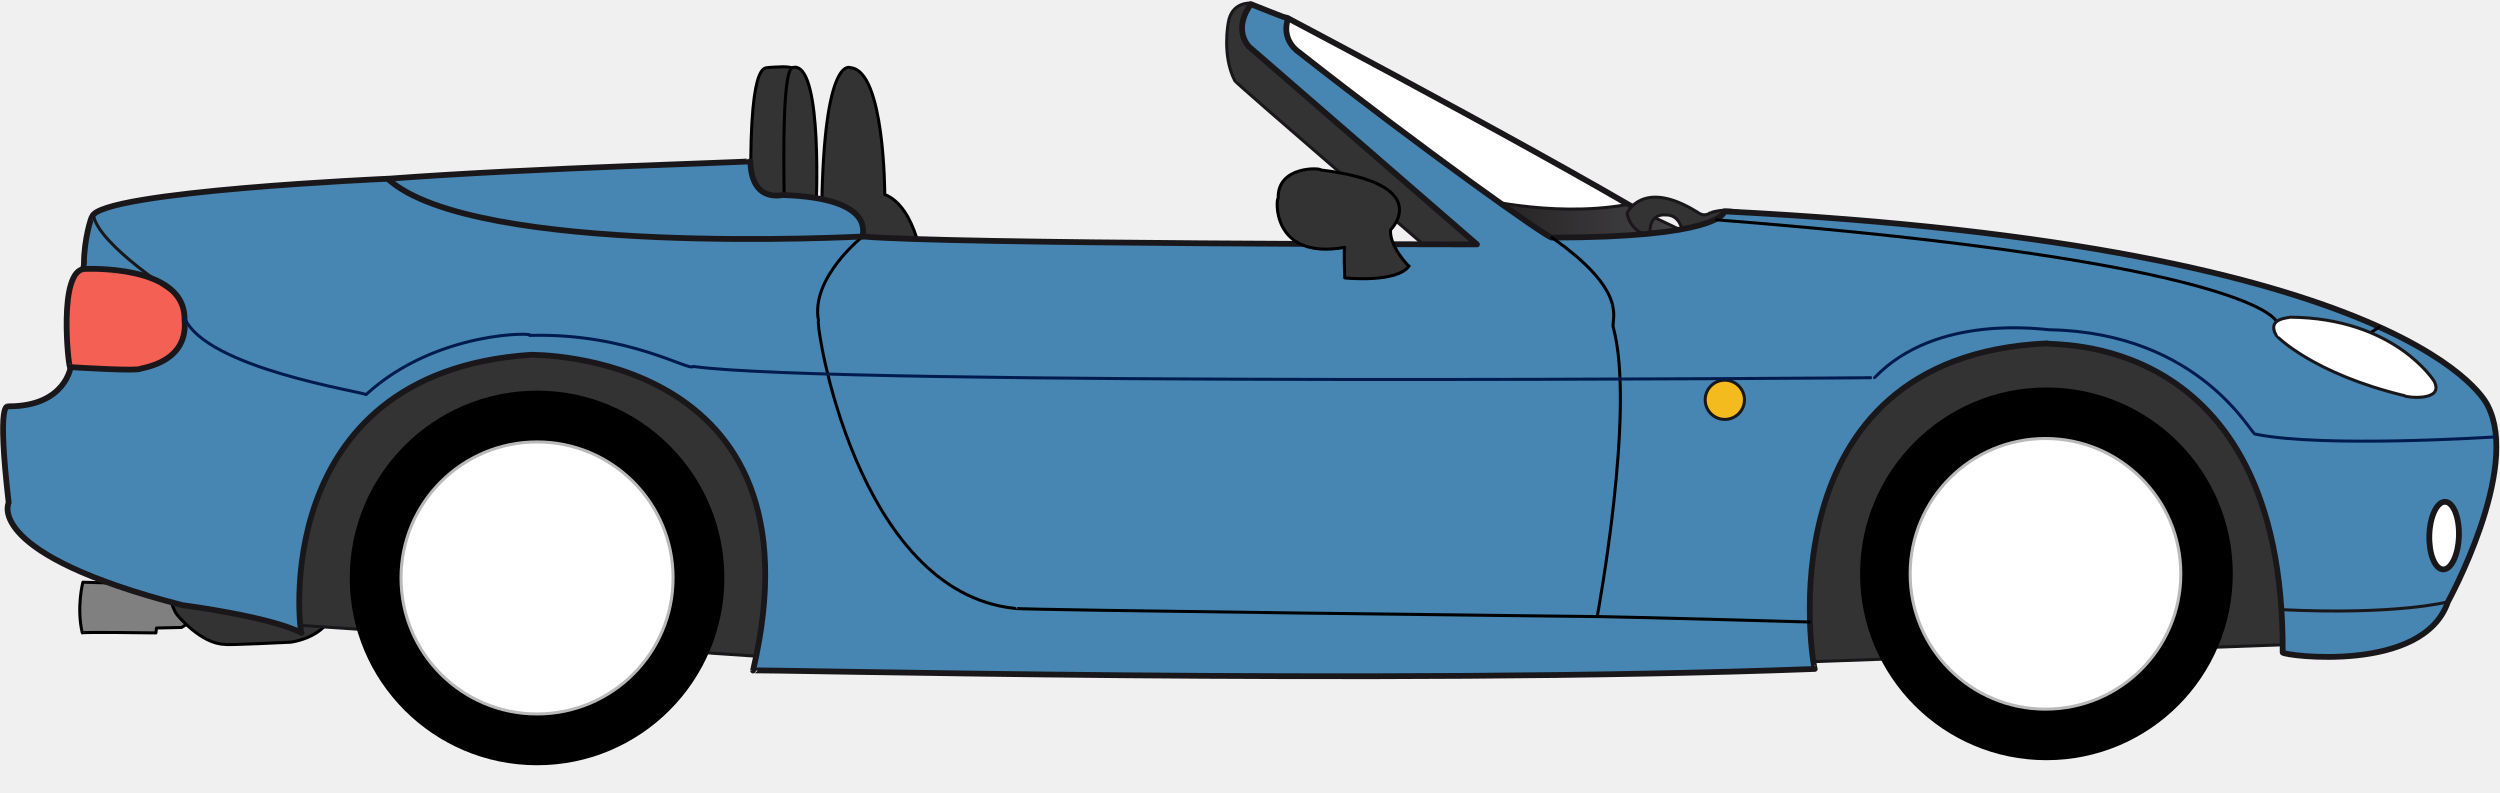
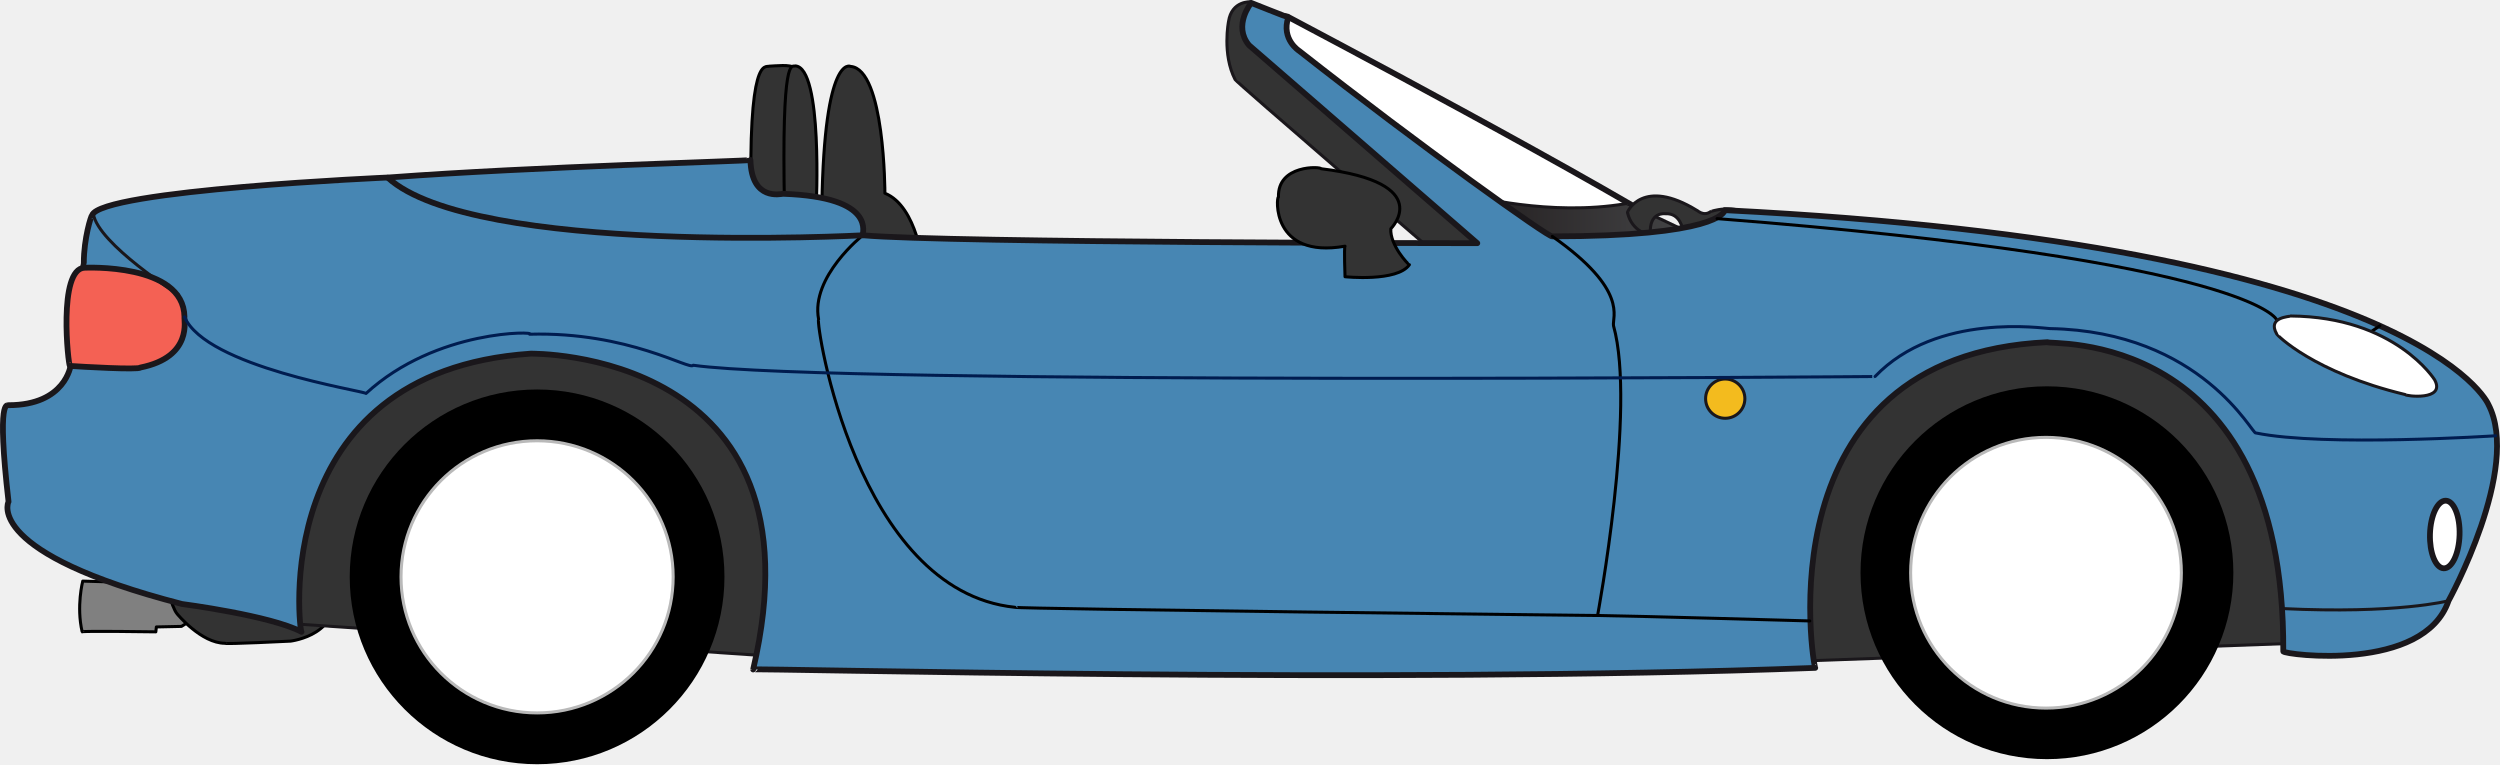
- <svg xmlns="http://www.w3.org/2000/svg" id="svg168" style="fill-rule:evenodd;clip-rule:evenodd;stroke-linecap:round;stroke-linejoin:round;" xml:space="preserve" version="1.1" viewBox="0 0 82 26" height="100%" width="100%">
-   <g id="cat_cabriolet">
+ <svg xmlns="http://www.w3.org/2000/svg" width="490.701" height="150" viewBox="0 0 490.701 150" version="1.1" xml:space="preserve" style="clip-rule:evenodd;fill-rule:evenodd;stroke-linecap:round;stroke-linejoin:round" id="svg168">
+   <g transform="matrix(5.986113,0,0,5.986113,-0.02841355,-0.2514281)" id="cat_cabriolet">
    <g id="g40">
-       <path id="path2" style="fill:url(#_Linear1);fill-rule:nonzero;" d="M41.147,1.469l9.014,7.136l5.554,-0.482c-2.521,-1.744 -13.495,-7.539 -13.495,-7.539c-0.082,-0.015 -0.158,-0.022 -0.228,-0.022c-0.8,0 -0.845,0.907 -0.845,0.907Z" />
-       <path id="path4" style="fill:#ffffff;stroke:#1a171b;stroke-width:0.19px" d="M42.219,0.584c0,0 10.974,5.794 13.496,7.539l-5.554,0.482l-9.015,-7.136c0,0 0.054,-1.073 1.073,-0.885Z" />
-       <path id="path6" style="fill:#333333;fill-rule:nonzero;stroke:#000;stroke-width:0.1px" d="M29.02,6.378c0,0 0,-4.077 -1.127,-4.158c0,0 -0.859,-0.455 -0.939,4.534c-0.027,0.027 0.054,1.825 0.054,1.825l3.273,0.242c0,0 -0.188,-2.012 -1.261,-2.443Z" />
-       <path id="path8" style="fill:url(#_Linear2);fill-rule:nonzero;" d="M2.7,20.76c-0.001,-0.036 2.414,0 2.414,0l0.018,-0.161l0.823,-0.018l1.735,-1.091l-3.703,-0.357l-1.269,-0.037c0,0 -0.215,0.823 -0.018,1.664Zm0,0l0,0l0,0Z" />
-       <path id="path10" style="fill:#808080;stroke:#000;stroke-width:0.1px" d="M3.987,19.133l-1.269,-0.037c0,0 -0.215,0.824 -0.019,1.664c-0.018,-0.036 2.415,0 2.415,0l0.018,-0.161l0.823,-0.018l1.735,-1.091l-3.703,-0.357Z" />
-       <path id="path12" style="fill:url(#_Linear3);fill-rule:nonzero;" d="M5.812,20.17c0,0 0.787,0.965 1.574,0.965c0,0.036 2.146,-0.071 2.146,-0.071c0,0 1.807,-0.215 1.324,-1.789c-0.006,0.017 -5.438,-0.25 -5.438,-0.25c0,0 0.197,0.912 0.394,1.145Z" />
-       <path id="path14" style="fill:#333333;stroke:#000;stroke-width:0.1px" d="M5.812,20.17c0,0 0.787,0.965 1.574,0.965c0,0.036 2.146,-0.071 2.146,-0.071c0,0 1.807,-0.215 1.324,-1.789c0.018,0.017 -5.438,-0.25 -5.438,-0.25c0,0 0.197,0.912 0.394,1.145Z" />
-       <path id="path16" style="fill:#333333;fill-rule:nonzero;stroke:#1a171b;stroke-width:0.1px" d="M75.247,21.135l-16.42,0.591l-1.663,-11.376l15.937,0.053l2.146,10.732Z" />
-       <path id="path18" style="fill:#333333;fill-rule:nonzero;stroke:#1a171b;stroke-width:0.1px" d="M26.202,21.618l-16.634,-1.126l-1.448,-9.659l15.936,0.054l2.146,10.731Z" />
-       <path id="path20" style="fill:url(#_Linear4);fill-rule:nonzero;" d="M50.528,8.74l4.633,-1.18c0,0 -1.825,-0.877 -1.842,-0.841c-2.505,0.43 -5.081,-0.268 -5.081,-0.268l2.29,2.289Z" />
-       <path id="path22" style="fill:none;stroke:#1a171b;stroke-width:0.1px;" d="M48.239,6.451c0,0 2.575,0.698 5.08,0.268c0.017,-0.036 1.842,0.841 1.842,0.841l-4.633,1.18l-2.289,-2.289Z" />
-       <path id="path24" style="fill:url(#_Linear5);fill-rule:nonzero;" d="M53.367,7.01c0.148,0.644 0.738,0.751 0.752,0.724c-0.054,-0.765 0.483,-0.684 0.496,-0.684c0.483,-0.027 0.563,0.51 0.563,0.51c0,0 0.966,0.295 1.034,0.295c0.066,0 1.274,-0.711 1.301,-0.725c-0.684,-0.429 -1.436,-0.147 -1.422,-0.147c-0.147,0.106 -0.284,0.058 -0.365,0.01c-0.053,-0.03 -0.083,-0.061 -0.078,-0.051c-0.575,-0.354 -1.018,-0.474 -1.353,-0.474c-0.705,0 -0.936,0.532 -0.928,0.542Z" />
-       <path id="path26" style="fill:#333333;stroke:#1a171b;stroke-width:0.1px" d="M55.179,7.559c0,0 -0.081,-0.536 -0.563,-0.509c-0.014,0 -0.551,-0.081 -0.497,0.684c-0.014,0.027 -0.604,-0.081 -0.751,-0.724c-0.014,-0.014 0.496,-1.168 2.28,-0.067c-0.013,-0.028 0.202,0.214 0.443,0.04c-0.014,0 0.738,-0.282 1.422,0.147c-0.027,0.014 -1.235,0.725 -1.301,0.725c-0.068,0 -1.033,-0.296 -1.033,-0.296Z" />
-       <path id="path28" style="fill:url(#_Linear6);fill-rule:nonzero;" d="M40.288,0.745c0,0 -0.214,1.073 0.215,1.905c0,0.053 6.707,5.822 6.707,5.822l2.227,-0.215l-7.19,-6.225l-1.235,-1.931c0,0 -0.008,-0.001 -0.022,-0.001c-0.113,0 -0.611,0.035 -0.702,0.645Z" />
-       <path id="path30" style="fill:#333333;stroke:#1a171b;stroke-width:0.1px" d="M41.013,0.101c0,0 -0.622,-0.045 -0.725,0.644c0,0 -0.215,1.073 0.215,1.905c0,0.053 6.707,5.822 6.707,5.822l2.227,-0.214l-7.19,-6.226l-1.234,-1.931Z" />
-       <path id="path32" style="fill:url(#_Linear7);fill-rule:nonzero;" d="M25.228,2.212c-0.129,0.052 -0.709,-0.401 -0.588,4.686l1.704,-0.036c0,0 0.651,-3.702 -0.282,-4.591c-0.067,-0.063 -0.22,-0.08 -0.382,-0.08c-0.171,0 -0.352,0.018 -0.452,0.021Z" />
-       <path id="path34" style="fill:#333333;stroke:#000;stroke-width:0.1px" d="M26.344,6.862c0,0 0.65,-3.702 -0.282,-4.591c-0.137,-0.13 -0.639,-0.064 -0.834,-0.059c-0.129,0.052 -0.709,-0.401 -0.588,4.686l1.704,-0.036Z" />
-       <path id="path36" style="fill:url(#_Linear8);fill-rule:nonzero;" d="M26.044,2.208c-0.126,-0.001 -0.412,-0.002 -0.315,4.69l1.037,-0.036c0,0 0.229,-4.623 -0.688,-4.659c-0.009,0.005 -0.02,0.005 -0.034,0.005Z" />
-       <path id="path38" style="fill:#333333;stroke:#000;stroke-width:0.1px" d="M26.766,6.862c0,0 0.229,-4.622 -0.688,-4.659c-0.097,0.054 -0.456,-0.482 -0.349,4.695l1.037,-0.036Z" />
+       <path d="m 41.147,1.469 9.014,7.136 5.554,-0.482 C 53.194,6.379 42.22,0.584 42.22,0.584 42.138,0.569 42.062,0.562 41.992,0.562 c -0.8,0 -0.845,0.907 -0.845,0.907 z" style="fill:url(#_Linear1);fill-rule:nonzero" id="path2" />
+       <path d="m 42.219,0.584 c 0,0 10.974,5.794 13.496,7.539 L 50.161,8.605 41.146,1.469 c 0,0 0.054,-1.073 1.073,-0.885 z" style="fill:#ffffff;stroke:#1a171b;stroke-width:0.19px" id="path4" />
+       <path d="m 29.02,6.378 c 0,0 0,-4.077 -1.127,-4.158 0,0 -0.859,-0.455 -0.939,4.534 -0.027,0.027 0.054,1.825 0.054,1.825 l 3.273,0.242 c 0,0 -0.188,-2.012 -1.261,-2.443 z" style="fill:#333333;fill-rule:nonzero;stroke:#000000;stroke-width:0.1px" id="path6" />
+       <path d="m 2.7,20.76 c -0.001,-0.036 2.414,0 2.414,0 L 5.132,20.599 5.955,20.581 7.69,19.49 3.987,19.133 2.718,19.096 c 0,0 -0.215,0.823 -0.018,1.664 z m 0,0 z" style="fill:url(#_Linear2);fill-rule:nonzero" id="path8" />
+       <path d="M 3.987,19.133 2.718,19.096 c 0,0 -0.215,0.824 -0.019,1.664 -0.018,-0.036 2.415,0 2.415,0 L 5.132,20.599 5.955,20.581 7.69,19.49 Z" style="fill:#808080;stroke:#000000;stroke-width:0.1px" id="path10" />
+       <path d="m 5.812,20.17 c 0,0 0.787,0.965 1.574,0.965 0,0.036 2.146,-0.071 2.146,-0.071 0,0 1.807,-0.215 1.324,-1.789 -0.006,0.017 -5.438,-0.25 -5.438,-0.25 0,0 0.197,0.912 0.394,1.145 z" style="fill:url(#_Linear3);fill-rule:nonzero" id="path12" />
+       <path d="m 5.812,20.17 c 0,0 0.787,0.965 1.574,0.965 0,0.036 2.146,-0.071 2.146,-0.071 0,0 1.807,-0.215 1.324,-1.789 0.018,0.017 -5.438,-0.25 -5.438,-0.25 0,0 0.197,0.912 0.394,1.145 z" style="fill:#333333;stroke:#000000;stroke-width:0.1px" id="path14" />
+       <path d="M 75.247,21.135 58.827,21.726 57.164,10.35 73.101,10.403 Z" style="fill:#333333;fill-rule:nonzero;stroke:#1a171b;stroke-width:0.1px" id="path16" />
+       <path d="M 26.202,21.618 9.568,20.492 8.12,10.833 24.056,10.887 Z" style="fill:#333333;fill-rule:nonzero;stroke:#1a171b;stroke-width:0.1px" id="path18" />
+       <path d="m 50.528,8.74 4.633,-1.18 c 0,0 -1.825,-0.877 -1.842,-0.841 -2.505,0.43 -5.081,-0.268 -5.081,-0.268 z" style="fill:url(#_Linear4);fill-rule:nonzero" id="path20" />
+       <path d="m 48.239,6.451 c 0,0 2.575,0.698 5.08,0.268 0.017,-0.036 1.842,0.841 1.842,0.841 l -4.633,1.18 z" style="fill:none;stroke:#1a171b;stroke-width:0.1px" id="path22" />
+       <path d="m 53.367,7.01 c 0.148,0.644 0.738,0.751 0.752,0.724 -0.054,-0.765 0.483,-0.684 0.496,-0.684 0.483,-0.027 0.563,0.51 0.563,0.51 0,0 0.966,0.295 1.034,0.295 0.066,0 1.274,-0.711 1.301,-0.725 C 56.829,6.701 56.077,6.983 56.091,6.983 55.944,7.089 55.807,7.041 55.726,6.993 55.673,6.963 55.643,6.932 55.648,6.942 55.073,6.588 54.63,6.468 54.295,6.468 53.59,6.468 53.359,7 53.367,7.01 Z" style="fill:url(#_Linear5);fill-rule:nonzero" id="path24" />
+       <path d="m 55.179,7.559 c 0,0 -0.081,-0.536 -0.563,-0.509 -0.014,0 -0.551,-0.081 -0.497,0.684 -0.014,0.027 -0.604,-0.081 -0.751,-0.724 -0.014,-0.014 0.496,-1.168 2.28,-0.067 -0.013,-0.028 0.202,0.214 0.443,0.04 -0.014,0 0.738,-0.282 1.422,0.147 -0.027,0.014 -1.235,0.725 -1.301,0.725 -0.068,0 -1.033,-0.296 -1.033,-0.296 z" style="fill:#333333;stroke:#1a171b;stroke-width:0.1px" id="path26" />
+       <path d="m 40.288,0.745 c 0,0 -0.214,1.073 0.215,1.905 0,0.053 6.707,5.822 6.707,5.822 L 49.437,8.257 42.247,2.032 41.012,0.101 c 0,0 -0.008,-0.001 -0.022,-0.001 -0.113,0 -0.611,0.035 -0.702,0.645 z" style="fill:url(#_Linear6);fill-rule:nonzero" id="path28" />
+       <path d="m 41.013,0.101 c 0,0 -0.622,-0.045 -0.725,0.644 0,0 -0.215,1.073 0.215,1.905 0,0.053 6.707,5.822 6.707,5.822 l 2.227,-0.214 -7.19,-6.226 z" style="fill:#333333;stroke:#1a171b;stroke-width:0.1px" id="path30" />
+       <path d="M 25.228,2.212 C 25.099,2.264 24.519,1.811 24.64,6.898 l 1.704,-0.036 c 0,0 0.651,-3.702 -0.282,-4.591 -0.067,-0.063 -0.22,-0.08 -0.382,-0.08 -0.171,0 -0.352,0.018 -0.452,0.021 z" style="fill:url(#_Linear7);fill-rule:nonzero" id="path32" />
+       <path d="m 26.344,6.862 c 0,0 0.65,-3.702 -0.282,-4.591 C 25.925,2.141 25.423,2.207 25.228,2.212 25.099,2.264 24.519,1.811 24.64,6.898 Z" style="fill:#333333;stroke:#000000;stroke-width:0.1px" id="path34" />
+       <path d="M 26.044,2.208 C 25.918,2.207 25.632,2.206 25.729,6.898 l 1.037,-0.036 c 0,0 0.229,-4.623 -0.688,-4.659 -0.009,0.005 -0.02,0.005 -0.034,0.005 z" style="fill:url(#_Linear8);fill-rule:nonzero" id="path36" />
+       <path d="m 26.766,6.862 c 0,0 0.229,-4.622 -0.688,-4.659 -0.097,0.054 -0.456,-0.482 -0.349,4.695 z" style="fill:#333333;stroke:#000000;stroke-width:0.1px" id="path38" />
    </g>
-     <path id="path42" style="fill:#4786b3;fill-rule:nonzero;fill-opacity:1" d="M40.958,1.522l7.486,6.494c0,0 -17.358,-0.009 -20.149,-0.259c-0.036,-0.036 0.501,-1.253 -2.611,-1.36c-0.072,0 -1.038,0.251 -1.074,-1.108c-0.035,0.035 -7.046,0.213 -11.84,0.571c0,0 -9.48,0.412 -9.748,1.244c-0.027,0 -0.269,0.751 -0.269,1.556c-0.027,0.053 -0.428,3.353 -0.428,3.353c0,0 -0.162,1.315 -2.04,1.315c-0.002,0.002 -0.007,0.002 -0.015,0.001c-0.073,-0.006 -0.352,-0.012 0.015,3.165c-0.027,0.027 -0.751,1.69 5.688,3.353c0,0 2.891,0.376 3.914,0.911c-0.085,-0.174 -1.033,-8.539 7.515,-9.12c0,0 9.767,-0.161 7.298,10.356c0,-0.019 2.608,0.036 6.604,0.092c7.265,0.1 19.116,0.2 28.221,-0.146c-0.054,0 -1.825,-10.249 7.62,-10.678c-0.054,0.107 7.78,-0.59 7.727,10.142c0.053,0.107 4.614,0.697 5.419,-1.663c0,0 2.397,-4.347 1.305,-6.44c0,0 -2.217,-5.223 -25.04,-6.368c0,0.072 -0.286,0.859 -5.653,0.859c-0.071,0.071 -4.292,-2.933 -8.298,-6.081c0,0 -0.6,-0.376 -0.358,-1.101c-0.027,0 -1.217,-0.473 -1.217,-0.473c0,0 -0.607,0.742 -0.072,1.385Zm-31.067,19.238c-0.002,0 -0.003,-0.001 -0.004,-0.002c0.002,0.003 0.003,0.004 0.004,0.002Z" />
+     <path d="m 40.958,1.522 7.486,6.494 c 0,0 -17.358,-0.009 -20.149,-0.259 -0.036,-0.036 0.501,-1.253 -2.611,-1.36 -0.072,0 -1.038,0.251 -1.074,-1.108 -0.035,0.035 -7.046,0.213 -11.84,0.571 0,0 -9.48,0.412 -9.748,1.244 -0.027,0 -0.269,0.751 -0.269,1.556 -0.027,0.053 -0.428,3.353 -0.428,3.353 0,0 -0.162,1.315 -2.04,1.315 -0.002,0.002 -0.007,0.002 -0.015,0.001 -0.073,-0.006 -0.352,-0.012 0.015,3.165 -0.027,0.027 -0.751,1.69 5.688,3.353 0,0 2.891,0.376 3.914,0.911 -0.085,-0.174 -1.033,-8.539 7.515,-9.12 0,0 9.767,-0.161 7.298,10.356 0,-0.019 2.608,0.036 6.604,0.092 7.265,0.1 19.116,0.2 28.221,-0.146 -0.054,0 -1.825,-10.249 7.62,-10.678 -0.054,0.107 7.78,-0.59 7.727,10.142 0.053,0.107 4.614,0.697 5.419,-1.663 0,0 2.397,-4.347 1.305,-6.44 0,0 -2.217,-5.223 -25.04,-6.368 0,0.072 -0.286,0.859 -5.653,0.859 -0.071,0.071 -4.292,-2.933 -8.298,-6.081 0,0 -0.6,-0.376 -0.358,-1.101 -0.027,0 -1.217,-0.473 -1.217,-0.473 0,0 -0.607,0.742 -0.072,1.385 z M 9.891,20.76 c -0.002,0 -0.003,-0.001 -0.004,-0.002 0.002,0.003 0.003,0.004 0.004,0.002 z" style="fill:#4786b3;fill-opacity:1;fill-rule:nonzero" id="path42" />
    <g id="g93">
      <clipPath id="_clip10">
-         <rect id="rect44" height="25.06" width="81.975" y="0.04" x="0.003" />
+         <rect x="0.003" y="0.04" width="81.975" height="25.06" id="rect44" />
      </clipPath>
-       <g id="g91" clip-path="url(#_clip10)">
-         <path id="path47" style="fill:none;stroke:#1a171b;stroke-width:0.19px;" d="M81.596,13.301c0,0 -2.217,-5.223 -25.04,-6.368c0,0.072 -0.286,0.859 -5.653,0.859c-0.07,0.072 -4.292,-2.933 -8.298,-6.081c0,0 -0.599,-0.376 -0.358,-1.1c-0.027,0 -1.216,-0.474 -1.216,-0.474c0,0 -0.608,0.742 -0.073,1.386l7.486,6.493c0,0 -17.359,-0.009 -20.149,-0.26c-0.035,-0.036 0.501,-1.252 -2.611,-1.359c-0.072,0 -1.038,0.251 -1.073,-1.109c-0.036,0.036 -7.047,0.214 -11.841,0.572c0,0 -9.48,0.411 -9.748,1.244c-0.027,0 -0.269,0.751 -0.269,1.556c-0.027,0.053 -0.429,3.353 -0.429,3.353c0,0 -0.161,1.315 -2.039,1.315c-0.027,0.026 -0.402,-0.322 0,3.166c-0.027,0.027 -0.751,1.69 5.688,3.353c0,0 2.898,0.376 3.918,0.913c-0.054,0.107 -1.181,-8.531 7.511,-9.122c0,0 9.766,-0.161 7.298,10.356c0,-0.053 20.713,0.483 34.825,-0.053c-0.054,0 -1.825,-10.249 7.619,-10.679c-0.053,0.107 7.781,-0.59 7.728,10.141c0.053,0.108 4.614,0.698 5.419,-1.662c0,0 2.397,-4.347 1.305,-6.44Z" />
-         <path id="path49" style="fill-rule:nonzero;" d="M11.472,18.957c0,-3.394 2.751,-6.144 6.144,-6.144c3.392,0 6.143,2.75 6.143,6.144c0,3.392 -2.751,6.143 -6.143,6.143c-3.393,0 -6.144,-2.751 -6.144,-6.143" />
-         <path id="path51" style="fill-rule:nonzero;" d="M61.01,18.822c0,-3.376 2.737,-6.113 6.112,-6.113c3.376,0 6.113,2.737 6.113,6.113c0,3.376 -2.737,6.112 -6.113,6.112c-3.375,0 -6.112,-2.736 -6.112,-6.112" />
-         <path id="path53" style="fill:#ffffff;fill-rule:nonzero" d="M13.154,18.957c0,2.464 1.997,4.461 4.462,4.461c2.463,0 4.461,-1.997 4.461,-4.461c0,-2.464 -1.998,-4.461 -4.461,-4.461c-2.465,0 -4.462,1.997 -4.462,4.461Z" />
-         <path id="path55" style="fill:none;stroke:#b9b9b9;stroke-width:0.1px;" d="M13.154,18.957c0,-2.464 1.998,-4.462 4.462,-4.462c2.463,0 4.461,1.998 4.461,4.462c0,2.464 -1.998,4.461 -4.461,4.461c-2.464,0 -4.462,-1.997 -4.462,-4.461Z" />
-         <path id="path57" style="fill:#ffffff;fill-rule:nonzero" d="M62.653,18.822c0,2.451 1.988,4.438 4.439,4.438c2.451,0 4.438,-1.987 4.438,-4.438c0,-2.452 -1.987,-4.439 -4.438,-4.439c-2.451,0 -4.439,1.987 -4.439,4.439Z" />
-         <path id="path59" style="fill:none;stroke:#b9b9b9;stroke-width:0.1px;" d="M62.653,18.822c0,-2.452 1.988,-4.439 4.439,-4.439c2.452,0 4.438,1.987 4.438,4.439c0,2.451 -1.986,4.438 -4.438,4.438c-2.451,0 -4.439,-1.987 -4.439,-4.438Z" />
-         <path id="path61" style="fill:#f3bb1e;fill-rule:nonzero;" d="M57.218,13.114c0,-0.356 -0.289,-0.645 -0.645,-0.645c-0.355,0 -0.643,0.289 -0.643,0.645c0,0.355 0.288,0.643 0.643,0.643c0.356,0 0.645,-0.288 0.645,-0.643" />
-         <path id="path63" style="fill:none;stroke:#1a171b;stroke-width:0.1px;" d="M57.218,13.114c0,-0.356 -0.289,-0.645 -0.645,-0.645c-0.355,0 -0.643,0.289 -0.643,0.645c0,0.355 0.288,0.643 0.643,0.643c0.356,0 0.645,-0.288 0.645,-0.643Z" />
-         <path id="path65" style="fill:#f46154;fill-rule:nonzero;stroke:#1a171b;stroke-width:0.19px;" d="M2.78,8.821c0,0 3.247,-0.161 3.273,1.609c-0.026,0.081 0.296,1.315 -1.448,1.664c-0.054,0.081 -1.932,-0.027 -2.308,-0.054c-0.053,0 -0.402,-3.193 0.483,-3.219Z" />
-         <path id="path67" style="fill:#333333;fill-rule:nonzero" d="M41.925,6.504c-0.033,-0.016 -0.088,0.409 0.094,0.834c0.217,0.504 0.768,1.009 2.088,0.776c-0.036,0.036 0,1.002 0,1.002c0,0 1.717,0.179 2.11,-0.394c-0.036,0 -0.643,-0.644 -0.608,-1.18c0,0 1.503,-1.502 -2.289,-1.967c0,-0.019 -0.09,-0.036 -0.223,-0.036c-0.401,0 -1.199,0.16 -1.172,0.965Z" />
-         <path id="path69" style="fill:none;stroke:#000;stroke-width:0.1px;" d="M45.609,7.542c0,0 1.503,-1.502 -2.289,-1.968c0,-0.071 -1.431,-0.143 -1.395,0.93c-0.072,-0.035 -0.251,2.039 2.182,1.61c-0.036,0.036 0,1.002 0,1.002c0,0 1.717,0.178 2.111,-0.394c-0.036,0 -0.644,-0.644 -0.609,-1.18Z" />
-         <path id="path71" style="fill:none;stroke:#000;stroke-width:0.1px;" d="M28.295,7.757c0,0 -1.717,1.359 -1.449,2.754c-0.107,0.107 1.234,8.907 6.44,9.444c0,0.054 19.102,0.269 19.102,0.269c0,0 1.275,-6.815 0.523,-9.499c-0.053,-0.281 0.515,-1.162 -2.007,-2.933" />
-         <path id="path73" style="fill:none;stroke:#1a171b;stroke-width:0.19px;" d="M28.295,7.757c0,0 -12.748,0.688 -15.574,-1.888" />
-         <path id="path75" style="fill:none;stroke:#000;stroke-width:0.1px;" d="M59.346,20.402c0,0 -5.67,-0.161 -6.958,-0.179" />
-         <path id="path77" style="fill:#e6e6e6;fill-rule:nonzero;" d="M80.652,17.583c-0.018,0.613 -0.25,1.102 -0.518,1.094c-0.268,-0.008 -0.47,-0.512 -0.452,-1.124c0.018,-0.612 0.251,-1.103 0.519,-1.094c0.268,0.008 0.47,0.511 0.451,1.124" />
-         <path id="path79" style="fill:#ffffff;stroke:#1a171b;stroke-width:0.19px" d="M80.652,17.583c-0.018,0.613 -0.25,1.102 -0.518,1.094c-0.268,-0.008 -0.47,-0.512 -0.452,-1.124c0.018,-0.612 0.251,-1.103 0.519,-1.094c0.268,0.008 0.47,0.511 0.451,1.124Z" />
-         <path id="path81" style="fill:none;stroke:#1a171b;stroke-width:0.1px;" d="M5.849,9.698c0,0 -2.625,-1.66 -2.784,-2.641" />
-         <path id="path83" style="fill:none;stroke:#1a171b;stroke-width:0.1px;" d="M80.291,19.741c0,0 -1.673,0.44 -5.464,0.255" />
-         <path id="path85" style="fill:none;stroke:#001c4f;stroke-width:0.1px;" d="M81.832,14.331c0,0 -5.641,0.369 -7.861,-0.093c-0.093,0.093 -1.757,-3.329 -6.751,-3.422c-0.186,0 -3.7,-0.555 -5.734,1.572c0.092,0 -34.22,0.278 -38.752,-0.37c-0.092,0.186 -2.127,-1.109 -5.364,-1.017c0.277,-0.092 -3.052,-0.185 -5.364,1.942c-0.092,-0.092 -5.246,-0.864 -5.952,-2.513" />
-         <path id="path87" style="fill:none;stroke:#000;stroke-width:0.1px;" d="M78.04,10.724l-0.555,0.37l-2.821,-0.555c0,0 -0.693,-1.942 -18.358,-3.329" />
-         <path id="path89" style="fill:#ffffff;fill-rule:nonzero;stroke:#1a171b;stroke-width:0.1px" d="M79.835,12.496c0,0 -1.288,-2.066 -4.722,-2.093c-0.027,0.027 -0.778,0.027 -0.456,0.591c0,0.027 1.207,1.261 4.212,1.985c0,0.054 1.342,0.215 0.966,-0.483Z" />
+       <g clip-path="url(#_clip10)" id="g91">
+         <path d="m 81.596,13.301 c 0,0 -2.217,-5.223 -25.04,-6.368 0,0.072 -0.286,0.859 -5.653,0.859 -0.07,0.072 -4.292,-2.933 -8.298,-6.081 0,0 -0.599,-0.376 -0.358,-1.1 -0.027,0 -1.216,-0.474 -1.216,-0.474 0,0 -0.608,0.742 -0.073,1.386 l 7.486,6.493 c 0,0 -17.359,-0.009 -20.149,-0.26 -0.035,-0.036 0.501,-1.252 -2.611,-1.359 -0.072,0 -1.038,0.251 -1.073,-1.109 -0.036,0.036 -7.047,0.214 -11.841,0.572 0,0 -9.48,0.411 -9.748,1.244 -0.027,0 -0.269,0.751 -0.269,1.556 -0.027,0.053 -0.429,3.353 -0.429,3.353 0,0 -0.161,1.315 -2.039,1.315 -0.027,0.026 -0.402,-0.322 0,3.166 -0.027,0.027 -0.751,1.69 5.688,3.353 0,0 2.898,0.376 3.918,0.913 -0.054,0.107 -1.181,-8.531 7.511,-9.122 0,0 9.766,-0.161 7.298,10.356 0,-0.053 20.713,0.483 34.825,-0.053 -0.054,0 -1.825,-10.249 7.619,-10.679 -0.053,0.107 7.781,-0.59 7.728,10.141 0.053,0.108 4.614,0.698 5.419,-1.662 0,0 2.397,-4.347 1.305,-6.44 z" style="fill:none;stroke:#1a171b;stroke-width:0.19px" id="path47" />
+         <path d="m 11.472,18.957 c 0,-3.394 2.751,-6.144 6.144,-6.144 3.392,0 6.143,2.75 6.143,6.144 0,3.392 -2.751,6.143 -6.143,6.143 -3.393,0 -6.144,-2.751 -6.144,-6.143" style="fill-rule:nonzero" id="path49" />
+         <path d="m 61.01,18.822 c 0,-3.376 2.737,-6.113 6.112,-6.113 3.376,0 6.113,2.737 6.113,6.113 0,3.376 -2.737,6.112 -6.113,6.112 -3.375,0 -6.112,-2.736 -6.112,-6.112" style="fill-rule:nonzero" id="path51" />
+         <path d="m 13.154,18.957 c 0,2.464 1.997,4.461 4.462,4.461 2.463,0 4.461,-1.997 4.461,-4.461 0,-2.464 -1.998,-4.461 -4.461,-4.461 -2.465,0 -4.462,1.997 -4.462,4.461 z" style="fill:#ffffff;fill-rule:nonzero" id="path53" />
+         <path d="m 13.154,18.957 c 0,-2.464 1.998,-4.462 4.462,-4.462 2.463,0 4.461,1.998 4.461,4.462 0,2.464 -1.998,4.461 -4.461,4.461 -2.464,0 -4.462,-1.997 -4.462,-4.461 z" style="fill:none;stroke:#b9b9b9;stroke-width:0.1px" id="path55" />
+         <path d="m 62.653,18.822 c 0,2.451 1.988,4.438 4.439,4.438 2.451,0 4.438,-1.987 4.438,-4.438 0,-2.452 -1.987,-4.439 -4.438,-4.439 -2.451,0 -4.439,1.987 -4.439,4.439 z" style="fill:#ffffff;fill-rule:nonzero" id="path57" />
+         <path d="m 62.653,18.822 c 0,-2.452 1.988,-4.439 4.439,-4.439 2.452,0 4.438,1.987 4.438,4.439 0,2.451 -1.986,4.438 -4.438,4.438 -2.451,0 -4.439,-1.987 -4.439,-4.438 z" style="fill:none;stroke:#b9b9b9;stroke-width:0.1px" id="path59" />
+         <path d="m 57.218,13.114 c 0,-0.356 -0.289,-0.645 -0.645,-0.645 -0.355,0 -0.643,0.289 -0.643,0.645 0,0.355 0.288,0.643 0.643,0.643 0.356,0 0.645,-0.288 0.645,-0.643" style="fill:#f3bb1e;fill-rule:nonzero" id="path61" />
+         <path d="m 57.218,13.114 c 0,-0.356 -0.289,-0.645 -0.645,-0.645 -0.355,0 -0.643,0.289 -0.643,0.645 0,0.355 0.288,0.643 0.643,0.643 0.356,0 0.645,-0.288 0.645,-0.643 z" style="fill:none;stroke:#1a171b;stroke-width:0.1px" id="path63" />
+         <path d="m 2.78,8.821 c 0,0 3.247,-0.161 3.273,1.609 -0.026,0.081 0.296,1.315 -1.448,1.664 C 4.551,12.175 2.673,12.067 2.297,12.04 2.244,12.04 1.895,8.847 2.78,8.821 Z" style="fill:#f46154;fill-rule:nonzero;stroke:#1a171b;stroke-width:0.19px" id="path65" />
+         <path d="m 41.925,6.504 c -0.033,-0.016 -0.088,0.409 0.094,0.834 0.217,0.504 0.768,1.009 2.088,0.776 -0.036,0.036 0,1.002 0,1.002 0,0 1.717,0.179 2.11,-0.394 -0.036,0 -0.643,-0.644 -0.608,-1.18 0,0 1.503,-1.502 -2.289,-1.967 0,-0.019 -0.09,-0.036 -0.223,-0.036 -0.401,0 -1.199,0.16 -1.172,0.965 z" style="fill:#333333;fill-rule:nonzero" id="path67" />
+         <path d="m 45.609,7.542 c 0,0 1.503,-1.502 -2.289,-1.968 0,-0.071 -1.431,-0.143 -1.395,0.93 -0.072,-0.035 -0.251,2.039 2.182,1.61 -0.036,0.036 0,1.002 0,1.002 0,0 1.717,0.178 2.111,-0.394 -0.036,0 -0.644,-0.644 -0.609,-1.18 z" style="fill:none;stroke:#000000;stroke-width:0.1px" id="path69" />
+         <path d="m 28.295,7.757 c 0,0 -1.717,1.359 -1.449,2.754 -0.107,0.107 1.234,8.907 6.44,9.444 0,0.054 19.102,0.269 19.102,0.269 0,0 1.275,-6.815 0.523,-9.499 -0.053,-0.281 0.515,-1.162 -2.007,-2.933" style="fill:none;stroke:#000000;stroke-width:0.1px" id="path71" />
+         <path d="m 28.295,7.757 c 0,0 -12.748,0.688 -15.574,-1.888" style="fill:none;stroke:#1a171b;stroke-width:0.19px" id="path73" />
+         <path d="m 59.346,20.402 c 0,0 -5.67,-0.161 -6.958,-0.179" style="fill:none;stroke:#000000;stroke-width:0.1px" id="path75" />
+         <path d="m 80.652,17.583 c -0.018,0.613 -0.25,1.102 -0.518,1.094 -0.268,-0.008 -0.47,-0.512 -0.452,-1.124 0.018,-0.612 0.251,-1.103 0.519,-1.094 0.268,0.008 0.47,0.511 0.451,1.124" style="fill:#e6e6e6;fill-rule:nonzero" id="path77" />
+         <path d="m 80.652,17.583 c -0.018,0.613 -0.25,1.102 -0.518,1.094 -0.268,-0.008 -0.47,-0.512 -0.452,-1.124 0.018,-0.612 0.251,-1.103 0.519,-1.094 0.268,0.008 0.47,0.511 0.451,1.124 z" style="fill:#ffffff;stroke:#1a171b;stroke-width:0.19px" id="path79" />
+         <path d="m 5.849,9.698 c 0,0 -2.625,-1.66 -2.784,-2.641" style="fill:none;stroke:#1a171b;stroke-width:0.1px" id="path81" />
+         <path d="m 80.291,19.741 c 0,0 -1.673,0.44 -5.464,0.255" style="fill:none;stroke:#1a171b;stroke-width:0.1px" id="path83" />
+         <path d="m 81.832,14.331 c 0,0 -5.641,0.369 -7.861,-0.093 -0.093,0.093 -1.757,-3.329 -6.751,-3.422 -0.186,0 -3.7,-0.555 -5.734,1.572 0.092,0 -34.22,0.278 -38.752,-0.37 -0.092,0.186 -2.127,-1.109 -5.364,-1.017 0.277,-0.092 -3.052,-0.185 -5.364,1.942 C 11.914,12.851 6.76,12.079 6.054,10.43" style="fill:none;stroke:#001c4f;stroke-width:0.1px" id="path85" />
+         <path d="m 78.04,10.724 -0.555,0.37 -2.821,-0.555 c 0,0 -0.693,-1.942 -18.358,-3.329" style="fill:none;stroke:#000000;stroke-width:0.1px" id="path87" />
+         <path d="m 79.835,12.496 c 0,0 -1.288,-2.066 -4.722,-2.093 -0.027,0.027 -0.778,0.027 -0.456,0.591 0,0.027 1.207,1.261 4.212,1.985 0,0.054 1.342,0.215 0.966,-0.483 z" style="fill:#ffffff;fill-rule:nonzero;stroke:#1a171b;stroke-width:0.1px" id="path89" />
      </g>
    </g>
  </g>
  <defs id="defs166">
-     <linearGradient gradientTransform="matrix(0,8.04395,8.04395,0,48.4308,0.56151)" gradientUnits="userSpaceOnUse" y2="0" x2="1" y1="0" x1="0" id="_Linear1">
-       <stop id="stop96" style="stop-color:#f2f3ff;stop-opacity:1" offset="0%" />
-       <stop id="stop98" style="stop-color:#edf4ff;stop-opacity:1" offset="100%" />
+     <linearGradient id="_Linear1" x1="0" y1="0" x2="1" y2="0" gradientUnits="userSpaceOnUse" gradientTransform="matrix(0,8.04395,8.04395,0,48.4308,0.56151)">
+       <stop offset="0%" style="stop-color:#f2f3ff;stop-opacity:1" id="stop96" />
+       <stop offset="100%" style="stop-color:#edf4ff;stop-opacity:1" id="stop98" />
    </linearGradient>
-     <linearGradient gradientTransform="matrix(0,1.66414,1.66414,0,5.15319,19.0961)" gradientUnits="userSpaceOnUse" y2="0" x2="1" y1="0" x1="0" id="_Linear2">
-       <stop id="stop101" style="stop-color:#999b9e;stop-opacity:1" offset="0%" />
-       <stop id="stop103" style="stop-color:#616264;stop-opacity:1" offset="100%" />
+     <linearGradient id="_Linear2" x1="0" y1="0" x2="1" y2="0" gradientUnits="userSpaceOnUse" gradientTransform="matrix(0,1.66414,1.66414,0,5.15319,19.0961)">
+       <stop offset="0%" style="stop-color:#999b9e;stop-opacity:1" id="stop101" />
+       <stop offset="100%" style="stop-color:#616264;stop-opacity:1" id="stop103" />
    </linearGradient>
-     <linearGradient gradientTransform="matrix(0,2.11734,2.11734,0,8.17802,19.0253)" gradientUnits="userSpaceOnUse" y2="0" x2="1" y1="0" x1="0" id="_Linear3">
-       <stop id="stop106" style="stop-color:#231f20;stop-opacity:1" offset="0%" />
-       <stop id="stop108" style="stop-color:#595a5c;stop-opacity:1" offset="100%" />
+     <linearGradient id="_Linear3" x1="0" y1="0" x2="1" y2="0" gradientUnits="userSpaceOnUse" gradientTransform="matrix(0,2.11734,2.11734,0,8.17802,19.0253)">
+       <stop offset="0%" style="stop-color:#231f20;stop-opacity:1" id="stop106" />
+       <stop offset="100%" style="stop-color:#595a5c;stop-opacity:1" id="stop108" />
    </linearGradient>
-     <linearGradient gradientTransform="matrix(6.92192,0,0,-6.92192,48.2387,7.59551)" gradientUnits="userSpaceOnUse" y2="0" x2="1" y1="0" x1="0" id="_Linear4">
-       <stop id="stop111" style="stop-color:#231f20;stop-opacity:1" offset="0%" />
-       <stop id="stop113" style="stop-color:#434345;stop-opacity:1" offset="100%" />
+     <linearGradient id="_Linear4" x1="0" y1="0" x2="1" y2="0" gradientUnits="userSpaceOnUse" gradientTransform="matrix(6.92192,0,0,-6.92192,48.2387,7.59551)">
+       <stop offset="0%" style="stop-color:#231f20;stop-opacity:1" id="stop111" />
+       <stop offset="100%" style="stop-color:#434345;stop-opacity:1" id="stop113" />
    </linearGradient>
-     <linearGradient gradientTransform="matrix(4.14538,0,0,-4.14538,53.3674,7.16109)" gradientUnits="userSpaceOnUse" y2="0" x2="1" y1="0" x1="0" id="_Linear5">
-       <stop id="stop116" style="stop-color:#231f20;stop-opacity:1" offset="0%" />
-       <stop id="stop118" style="stop-color:#434345;stop-opacity:1" offset="100%" />
+     <linearGradient id="_Linear5" x1="0" y1="0" x2="1" y2="0" gradientUnits="userSpaceOnUse" gradientTransform="matrix(4.14538,0,0,-4.14538,53.3674,7.16109)">
+       <stop offset="0%" style="stop-color:#231f20;stop-opacity:1" id="stop116" />
+       <stop offset="100%" style="stop-color:#434345;stop-opacity:1" id="stop118" />
    </linearGradient>
-     <linearGradient gradientTransform="matrix(0,8.3717,8.3717,0,44.8358,0.100188)" gradientUnits="userSpaceOnUse" y2="0" x2="1" y1="0" x1="0" id="_Linear6">
-       <stop id="stop121" style="stop-color:#231f20;stop-opacity:1" offset="0%" />
-       <stop id="stop123" style="stop-color:#292728;stop-opacity:1" offset="100%" />
+     <linearGradient id="_Linear6" x1="0" y1="0" x2="1" y2="0" gradientUnits="userSpaceOnUse" gradientTransform="matrix(0,8.3717,8.3717,0,44.8358,0.100188)">
+       <stop offset="0%" style="stop-color:#231f20;stop-opacity:1" id="stop121" />
+       <stop offset="100%" style="stop-color:#292728;stop-opacity:1" id="stop123" />
    </linearGradient>
-     <linearGradient gradientTransform="matrix(-1.9413,0,0,1.9413,26.5646,4.54446)" gradientUnits="userSpaceOnUse" y2="0" x2="1" y1="0" x1="0" id="_Linear7">
-       <stop id="stop126" style="stop-color:#231f20;stop-opacity:1" offset="0%" />
-       <stop id="stop128" style="stop-color:#595a5c;stop-opacity:1" offset="100%" />
+     <linearGradient id="_Linear7" x1="0" y1="0" x2="1" y2="0" gradientUnits="userSpaceOnUse" gradientTransform="matrix(-1.9413,0,0,1.9413,26.5646,4.54446)">
+       <stop offset="0%" style="stop-color:#231f20;stop-opacity:1" id="stop126" />
+       <stop offset="100%" style="stop-color:#595a5c;stop-opacity:1" id="stop128" />
    </linearGradient>
-     <linearGradient gradientTransform="matrix(-1.08243,0,0,1.08243,26.7915,4.55075)" gradientUnits="userSpaceOnUse" y2="0" x2="1" y1="0" x1="0" id="_Linear8">
-       <stop id="stop131" style="stop-color:#231f20;stop-opacity:1" offset="0%" />
-       <stop id="stop133" style="stop-color:#595a5c;stop-opacity:1" offset="100%" />
-     </linearGradient>
-     <linearGradient gradientTransform="matrix(0,22.0439,22.0439,0,40.9907,0.136878)" gradientUnits="userSpaceOnUse" y2="0" x2="1" y1="0" x1="0" id="_Linear9">
-       <stop id="stop136" style="stop-color:#3b6dad;stop-opacity:1" offset="0%" />
-       <stop id="stop138" style="stop-color:#123b70;stop-opacity:1" offset="100%" />
-     </linearGradient>
-     <radialGradient gradientTransform="matrix(4.46135,0,0,4.46135,17.6152,18.9567)" gradientUnits="userSpaceOnUse" r="1" cy="0" cx="0" id="_Radial11">
-       <stop id="stop141" style="stop-color:#8a8c8e;stop-opacity:1" offset="0%" />
-       <stop id="stop143" style="stop-color:#6b6c6f;stop-opacity:1" offset="84%" />
-       <stop id="stop145" style="stop-color:#4d4d4f;stop-opacity:1" offset="96%" />
-       <stop id="stop147" style="stop-color:#4d4d4f;stop-opacity:1" offset="100%" />
-     </radialGradient>
-     <radialGradient gradientTransform="matrix(4.43849,0,0,4.43849,67.0918,18.8216)" gradientUnits="userSpaceOnUse" r="1" cy="0" cx="0" id="_Radial12">
-       <stop id="stop150" style="stop-color:#8a8c8e;stop-opacity:1" offset="0%" />
-       <stop id="stop152" style="stop-color:#6b6c6f;stop-opacity:1" offset="84%" />
-       <stop id="stop154" style="stop-color:#4d4d4f;stop-opacity:1" offset="96%" />
-       <stop id="stop156" style="stop-color:#4d4d4f;stop-opacity:1" offset="100%" />
-     </radialGradient>
-     <linearGradient gradientTransform="matrix(0,3.60381,3.60381,0,44.054,5.53854)" gradientUnits="userSpaceOnUse" y2="0" x2="1" y1="0" x1="0" id="_Linear13">
-       <stop id="stop159" style="stop-color:#dcddde;stop-opacity:1" offset="0%" />
-       <stop id="stop161" style="stop-color:#595a5c;stop-opacity:1" offset="25%" />
-       <stop id="stop163" style="stop-color:#2d2a2b;stop-opacity:1" offset="100%" />
+     <linearGradient id="_Linear8" x1="0" y1="0" x2="1" y2="0" gradientUnits="userSpaceOnUse" gradientTransform="matrix(-1.08243,0,0,1.08243,26.7915,4.55075)">
+       <stop offset="0%" style="stop-color:#231f20;stop-opacity:1" id="stop131" />
+       <stop offset="100%" style="stop-color:#595a5c;stop-opacity:1" id="stop133" />
    </linearGradient>
  </defs>
</svg>
